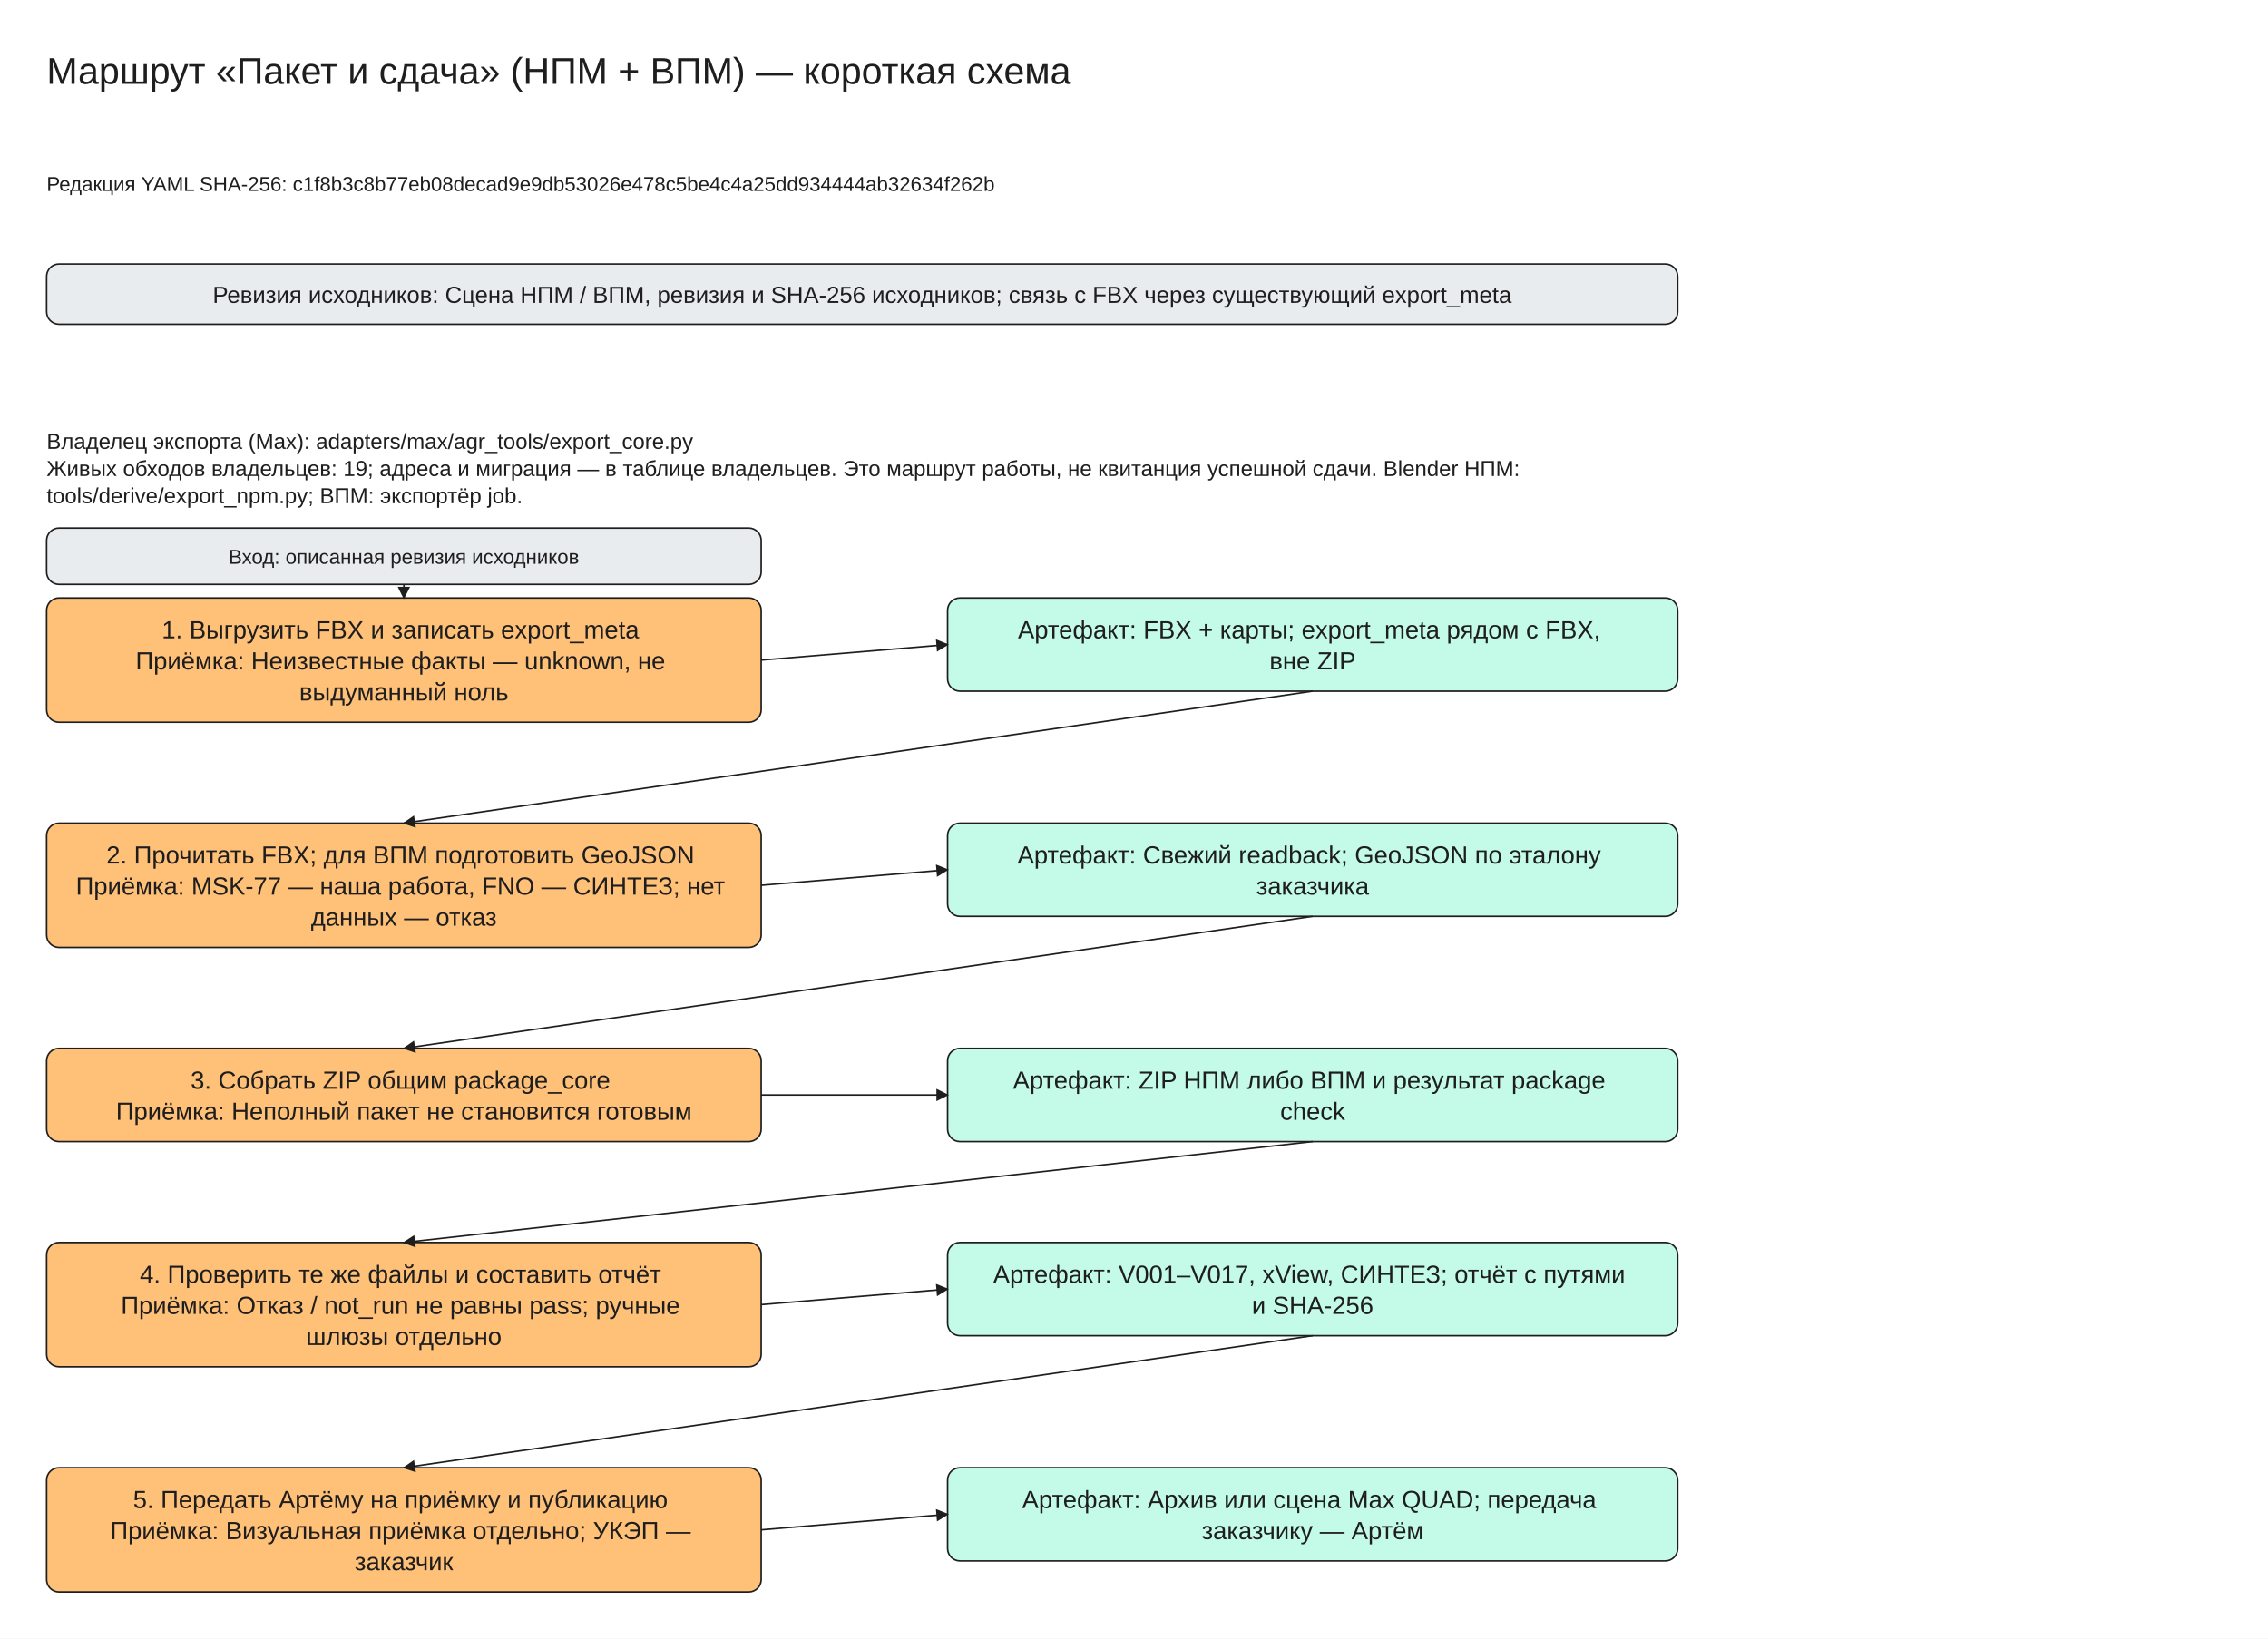
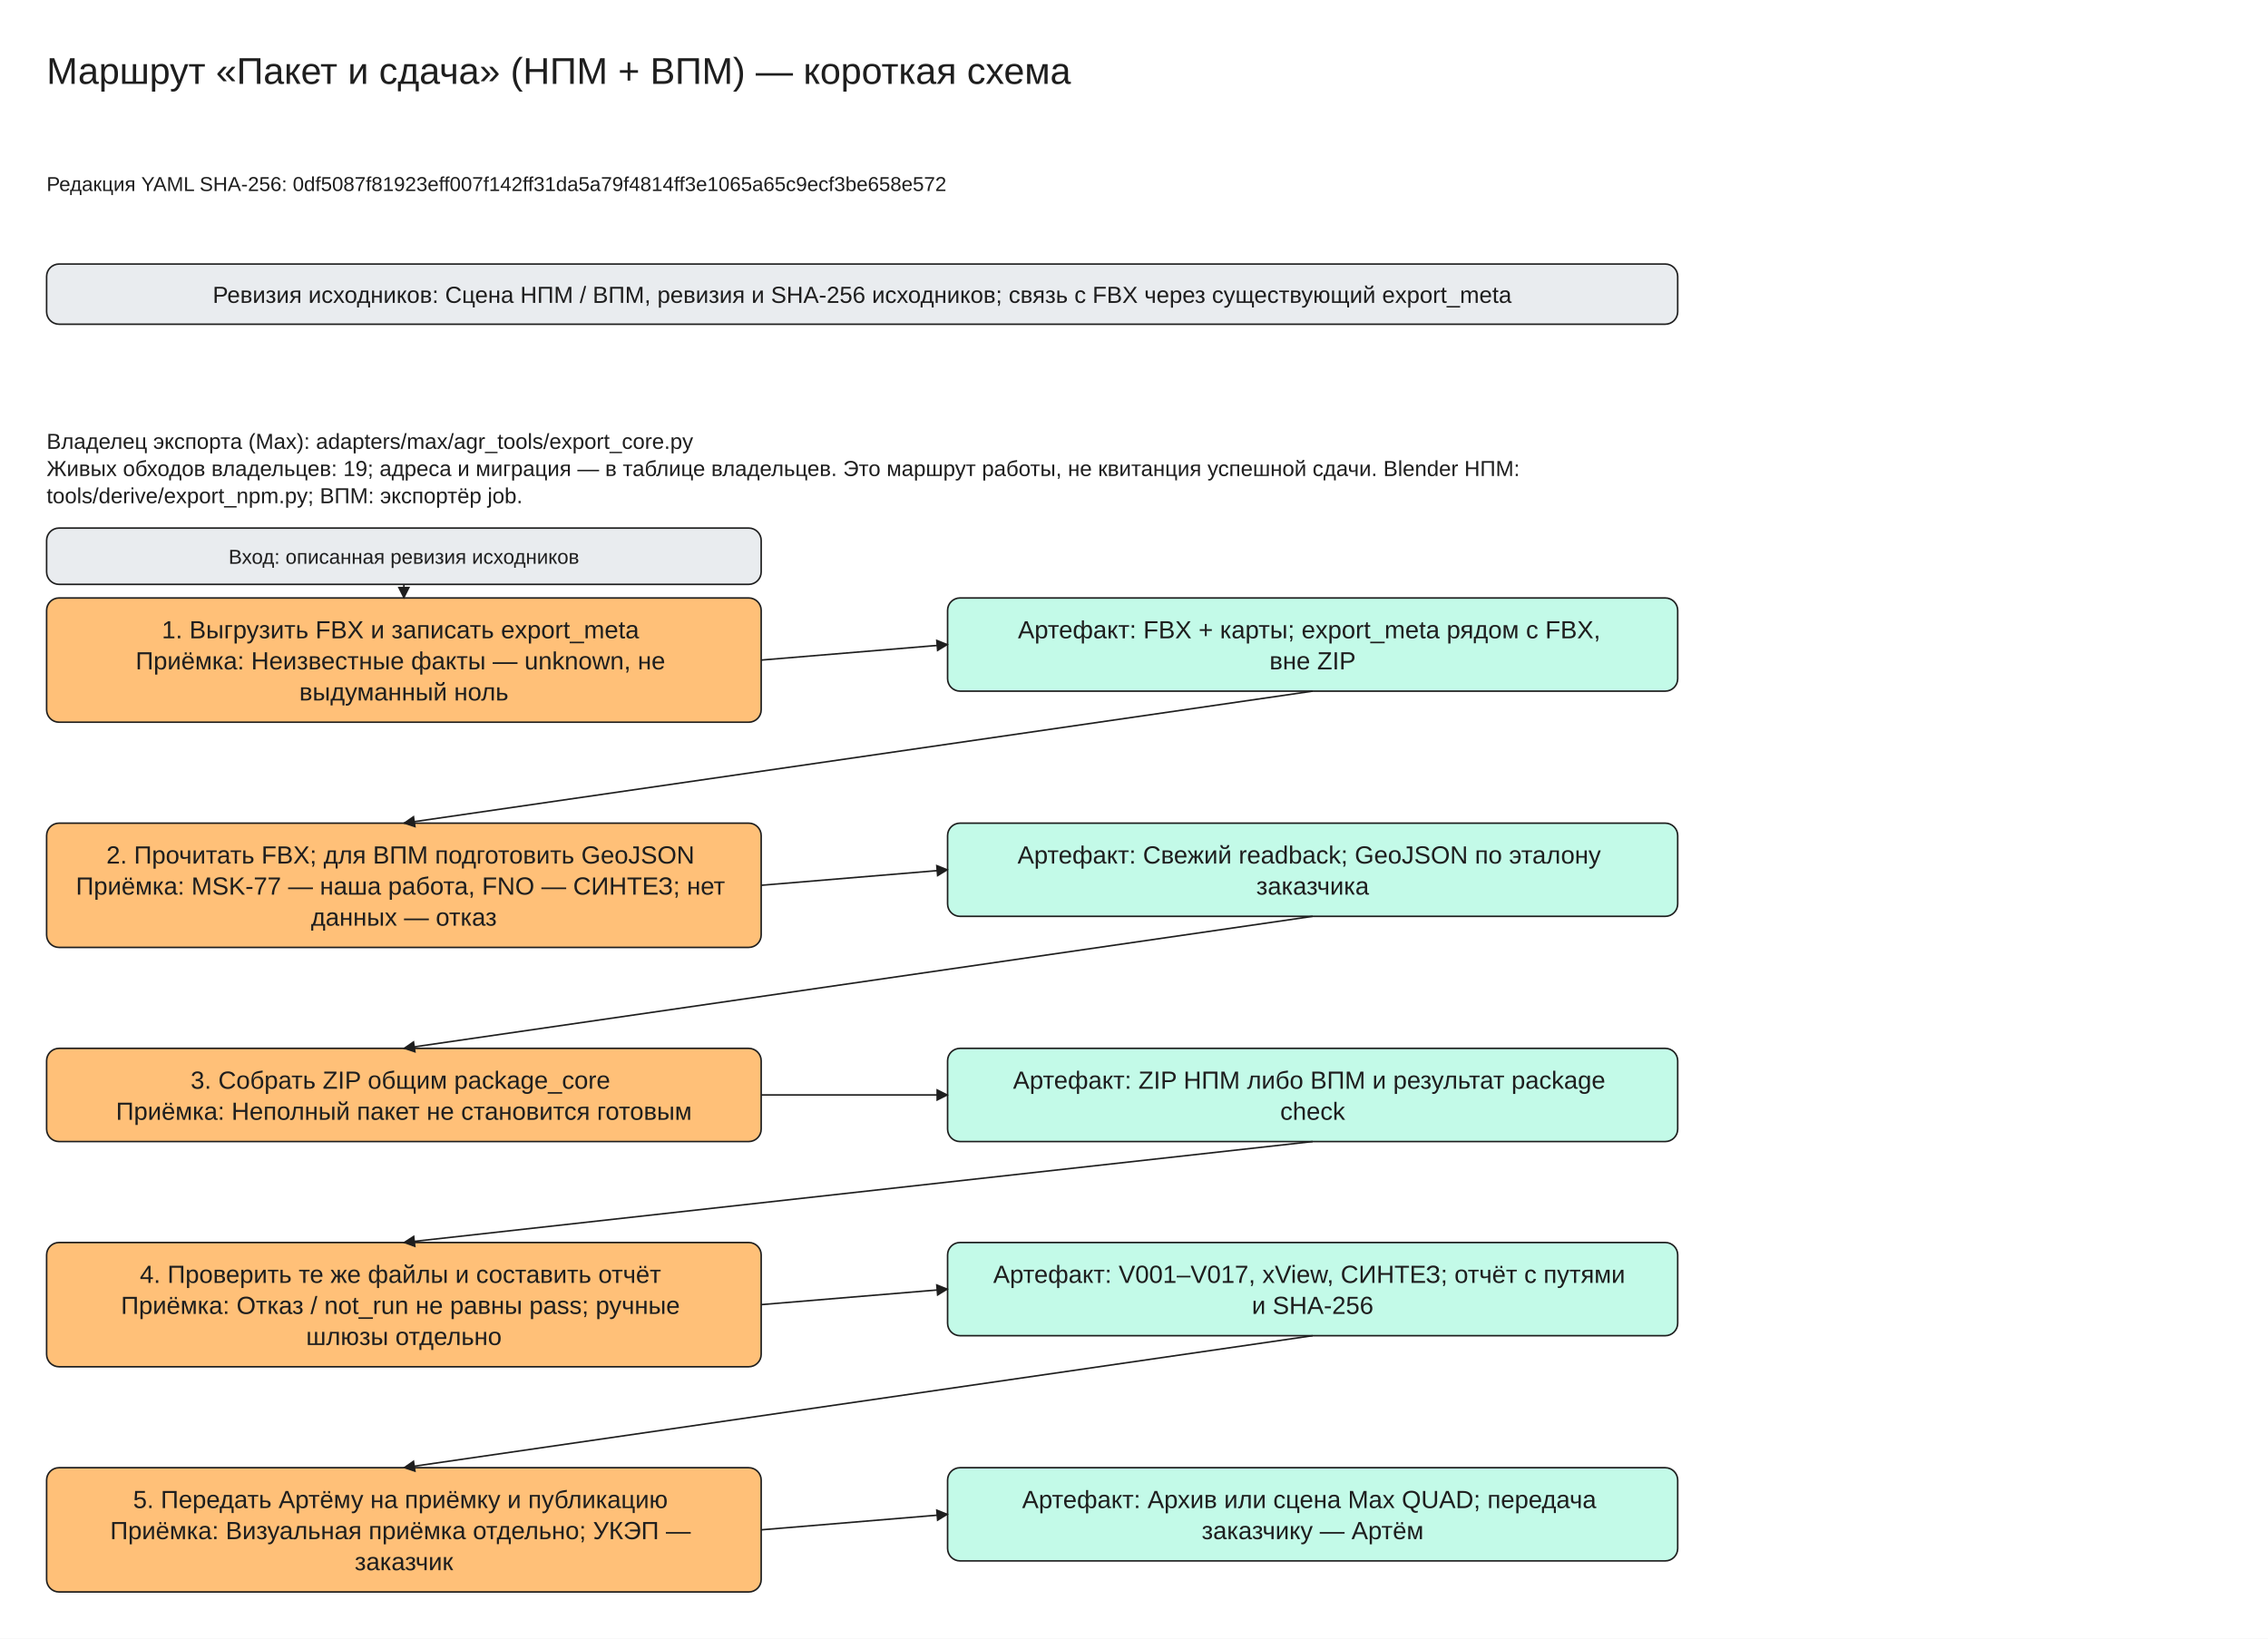
<svg xmlns="http://www.w3.org/2000/svg" viewBox="0 -30 1460 1055" width="1460" height="1055" font-family="Segoe UI, Arial, sans-serif">
  <defs>
    <marker id="arrow" viewBox="0 0 10 10" refX="9" refY="5" markerWidth="8" markerHeight="8" orient="auto-start-reverse">
      <path d="M0,0 L10,5 L0,10 z" fill="#1e1e1e" />
    </marker>
  </defs>
  <rect x="0" y="-30" width="1460" height="1055" fill="#ffffff" />
  <rect x="30" y="140" width="1050" height="38.75" rx="8" fill="#e9ecef" stroke="#1e1e1e" />
  <rect x="30" y="355" width="460" height="80.0" rx="8" fill="#ffc078" stroke="#1e1e1e" />
  <rect x="610" y="355" width="470" height="60.0" rx="8" fill="#c3fae8" stroke="#1e1e1e" />
  <rect x="30" y="310" width="460" height="36.25" rx="8" fill="#e9ecef" stroke="#1e1e1e" />
  <line x1="260.0" y1="346.25" x2="260.0" y2="355.0" stroke="#1e1e1e" marker-end="url(#arrow)" />
  <line x1="490" y1="395.0" x2="610" y2="385.0" stroke="#1e1e1e" marker-end="url(#arrow)" />
  <rect x="30" y="500.0" width="460" height="80.0" rx="8" fill="#ffc078" stroke="#1e1e1e" />
  <rect x="610" y="500.0" width="470" height="60.0" rx="8" fill="#c3fae8" stroke="#1e1e1e" />
  <line x1="845.0" y1="415.0" x2="260.0" y2="500.0" stroke="#1e1e1e" marker-end="url(#arrow)" />
  <line x1="490" y1="540.0" x2="610" y2="530.0" stroke="#1e1e1e" marker-end="url(#arrow)" />
  <rect x="30" y="645.0" width="460" height="60.0" rx="8" fill="#ffc078" stroke="#1e1e1e" />
  <rect x="610" y="645.0" width="470" height="60.0" rx="8" fill="#c3fae8" stroke="#1e1e1e" />
  <line x1="845.0" y1="560.0" x2="260.0" y2="645.0" stroke="#1e1e1e" marker-end="url(#arrow)" />
  <line x1="490" y1="675.0" x2="610" y2="675.0" stroke="#1e1e1e" marker-end="url(#arrow)" />
  <rect x="30" y="770.0" width="460" height="80.0" rx="8" fill="#ffc078" stroke="#1e1e1e" />
  <rect x="610" y="770.0" width="470" height="60.0" rx="8" fill="#c3fae8" stroke="#1e1e1e" />
  <line x1="845.0" y1="705.0" x2="260.0" y2="770.0" stroke="#1e1e1e" marker-end="url(#arrow)" />
  <line x1="490" y1="810.0" x2="610" y2="800.0" stroke="#1e1e1e" marker-end="url(#arrow)" />
  <rect x="30" y="915.0" width="460" height="80.0" rx="8" fill="#ffc078" stroke="#1e1e1e" />
  <rect x="610" y="915.0" width="470" height="60.0" rx="8" fill="#c3fae8" stroke="#1e1e1e" />
  <line x1="845.0" y1="830.0" x2="260.0" y2="915.0" stroke="#1e1e1e" marker-end="url(#arrow)" />
  <line x1="490" y1="955.0" x2="610" y2="945.0" stroke="#1e1e1e" marker-end="url(#arrow)" />
  <text x="30" y="0" font-size="24" text-anchor="start" fill="#1e1e1e">
    <tspan x="30" dy="24">Маршрут «Пакет и сдача» (НПМ + ВПМ) — короткая схема</tspan>
  </text>
  <text x="30" y="80" font-size="13" text-anchor="start" fill="#1e1e1e">
-     <tspan x="30" dy="13">Редакция YAML SHA-256: c1f8b3c8b77eb08decad9e9db53026e478c5be4c4a25dd934444ab32634f262b</tspan>
+     <tspan x="30" dy="13">Редакция YAML SHA-256: 0df5087f81923eff007f142ff31da5a79f4814ff3e1065a65c9ecf3be658e572</tspan>
  </text>
  <text x="555.0" y="150.0" font-size="15" text-anchor="middle" fill="#1e1e1e">
    <tspan x="555.0" dy="15">Ревизия исходников: Сцена НПМ / ВПМ, ревизия и SHA-256 исходников; связь с FBX через существующий export_meta</tspan>
  </text>
  <text x="30" y="245" font-size="14" text-anchor="start" fill="#1e1e1e">
    <tspan x="30" dy="14">Владелец экспорта (Max): adapters/max/agr_tools/export_core.py</tspan>
    <tspan x="30" dy="17.5">Живых обходов владельцев: 19; адреса и миграция — в таблице владельцев. Это маршрут работы, не квитанция успешной сдачи. Blender НПМ:</tspan>
    <tspan x="30" dy="17.5">tools/derive/export_npm.py; ВПМ: экспортёр job.</tspan>
  </text>
  <text x="260.0" y="365.0" font-size="16" text-anchor="middle" fill="#1e1e1e">
    <tspan x="260.0" dy="16">1. Выгрузить FBX и записать export_meta</tspan>
    <tspan x="260.0" dy="20.0">Приёмка: Неизвестные факты — unknown, не</tspan>
    <tspan x="260.0" dy="20.0">выдуманный ноль</tspan>
  </text>
  <text x="845.0" y="365.0" font-size="16" text-anchor="middle" fill="#1e1e1e">
    <tspan x="845.0" dy="16">Артефакт: FBX + карты; export_meta рядом с FBX,</tspan>
    <tspan x="845.0" dy="20.0">вне ZIP</tspan>
  </text>
  <text x="260.0" y="320.0" font-size="13" text-anchor="middle" fill="#1e1e1e">
    <tspan x="260.0" dy="13">Вход: описанная ревизия исходников</tspan>
  </text>
  <text x="260.0" y="510.0" font-size="16" text-anchor="middle" fill="#1e1e1e">
    <tspan x="260.0" dy="16">2. Прочитать FBX; для ВПМ подготовить GeoJSON</tspan>
    <tspan x="260.0" dy="20.0">Приёмка: MSK-77 — наша работа, FNO — СИНТЕЗ; нет</tspan>
    <tspan x="260.0" dy="20.0">данных — отказ</tspan>
  </text>
  <text x="845.0" y="510.0" font-size="16" text-anchor="middle" fill="#1e1e1e">
    <tspan x="845.0" dy="16">Артефакт: Свежий readback; GeoJSON по эталону</tspan>
    <tspan x="845.0" dy="20.0">заказчика</tspan>
  </text>
  <text x="260.0" y="655.0" font-size="16" text-anchor="middle" fill="#1e1e1e">
    <tspan x="260.0" dy="16">3. Собрать ZIP общим package_core</tspan>
    <tspan x="260.0" dy="20.0">Приёмка: Неполный пакет не становится готовым</tspan>
  </text>
  <text x="845.0" y="655.0" font-size="16" text-anchor="middle" fill="#1e1e1e">
    <tspan x="845.0" dy="16">Артефакт: ZIP НПМ либо ВПМ и результат package</tspan>
    <tspan x="845.0" dy="20.0">check</tspan>
  </text>
  <text x="260.0" y="780.0" font-size="16" text-anchor="middle" fill="#1e1e1e">
    <tspan x="260.0" dy="16">4. Проверить те же файлы и составить отчёт</tspan>
    <tspan x="260.0" dy="20.0">Приёмка: Отказ / not_run не равны pass; ручные</tspan>
    <tspan x="260.0" dy="20.0">шлюзы отдельно</tspan>
  </text>
  <text x="845.0" y="780.0" font-size="16" text-anchor="middle" fill="#1e1e1e">
    <tspan x="845.0" dy="16">Артефакт: V001–V017, xView, СИНТЕЗ; отчёт с путями</tspan>
    <tspan x="845.0" dy="20.0">и SHA-256</tspan>
  </text>
  <text x="260.0" y="925.0" font-size="16" text-anchor="middle" fill="#1e1e1e">
    <tspan x="260.0" dy="16">5. Передать Артёму на приёмку и публикацию</tspan>
    <tspan x="260.0" dy="20.0">Приёмка: Визуальная приёмка отдельно; УКЭП —</tspan>
    <tspan x="260.0" dy="20.0">заказчик</tspan>
  </text>
  <text x="845.0" y="925.0" font-size="16" text-anchor="middle" fill="#1e1e1e">
    <tspan x="845.0" dy="16">Артефакт: Архив или сцена Max QUAD; передача</tspan>
    <tspan x="845.0" dy="20.0">заказчику — Артём</tspan>
  </text>
</svg>
